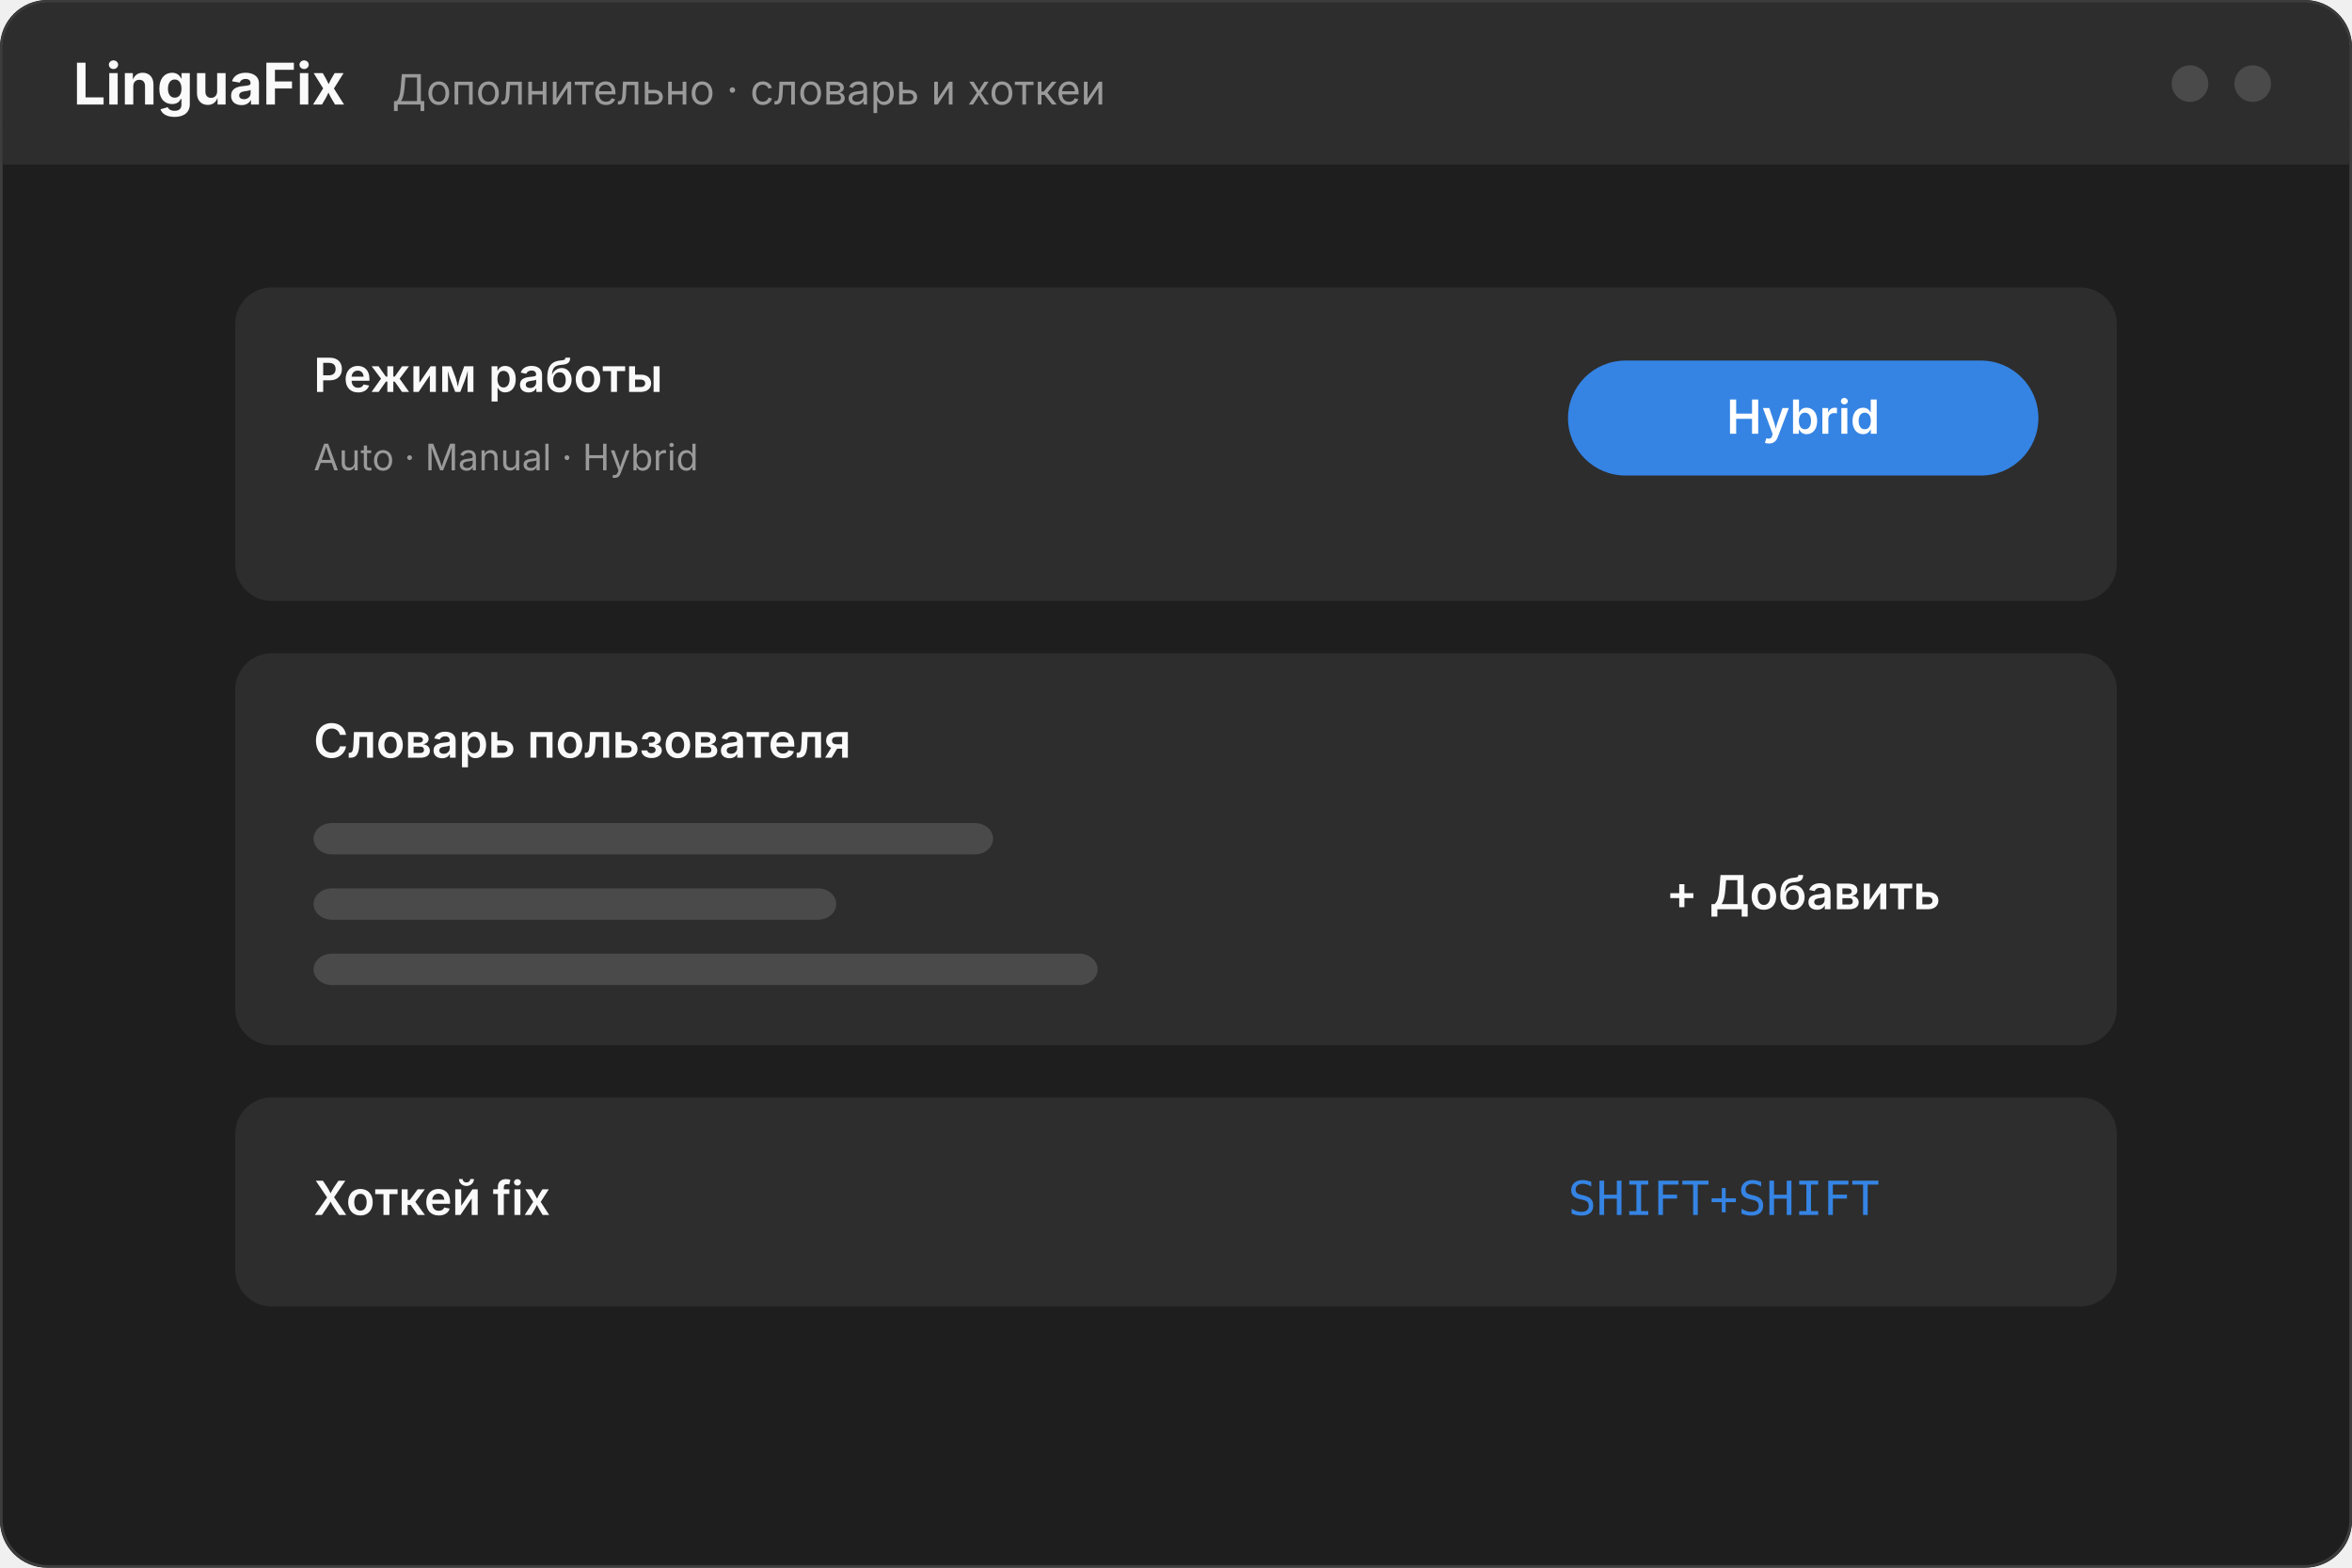
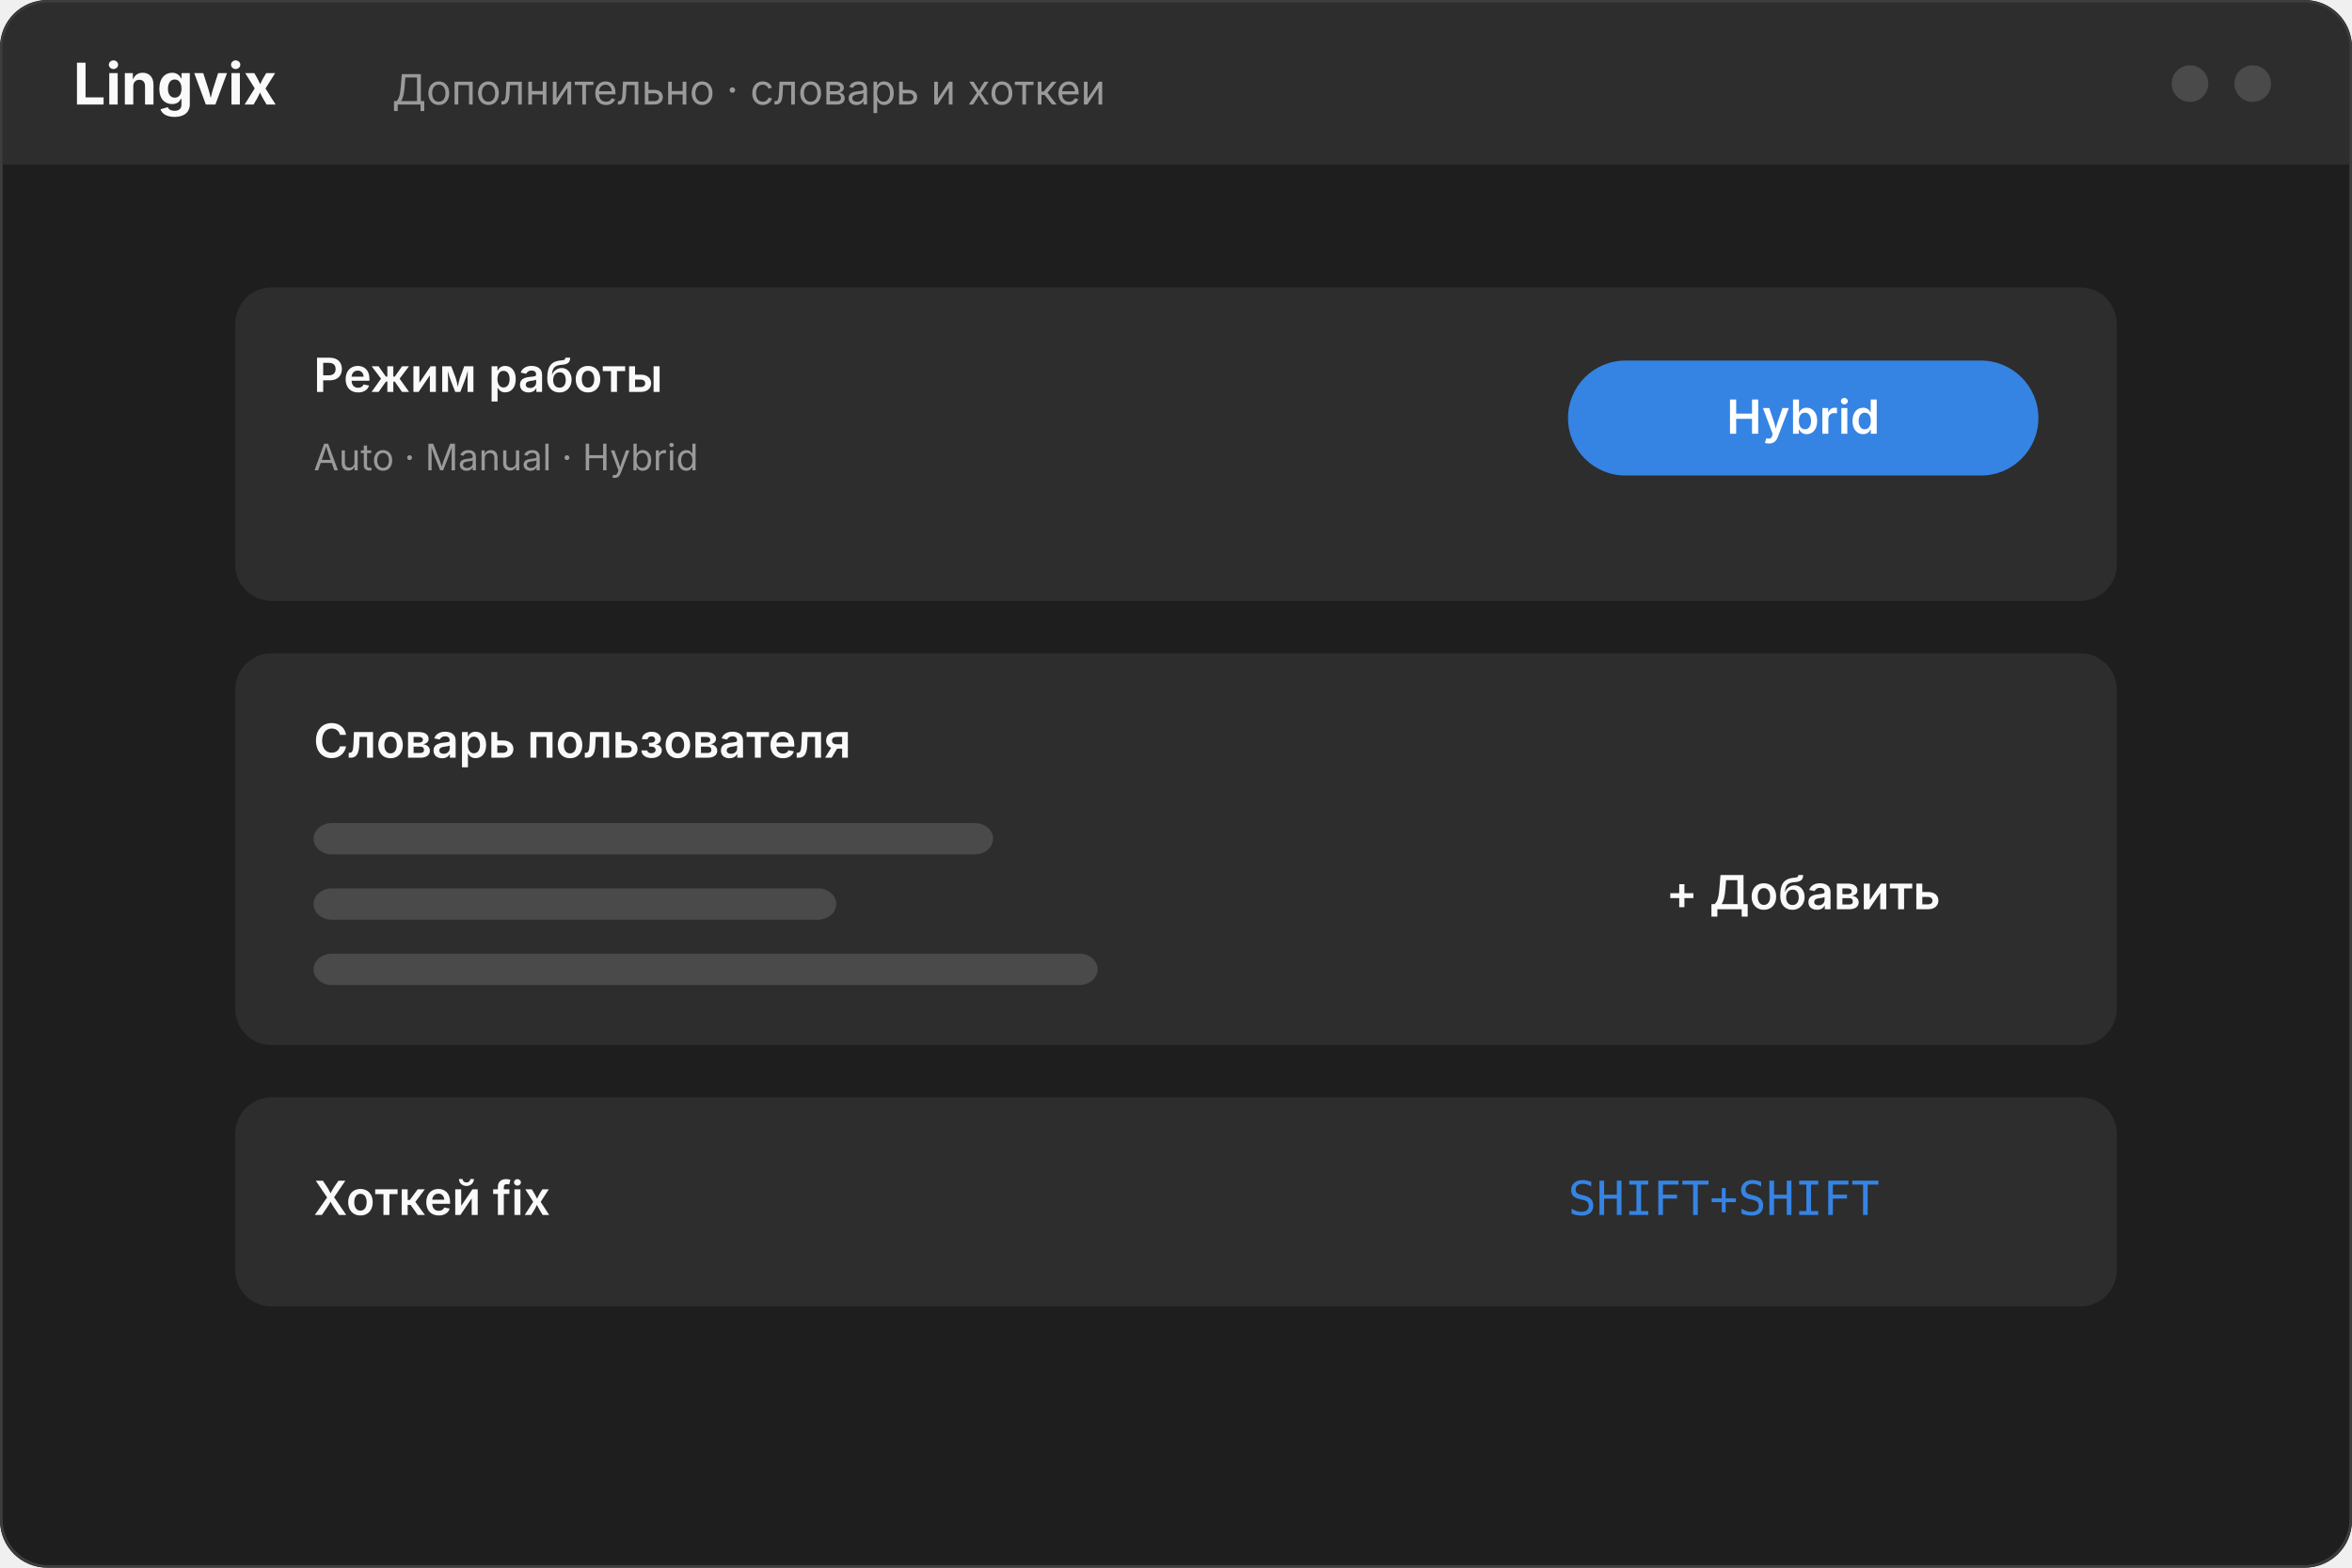
- <svg xmlns="http://www.w3.org/2000/svg" width="900" height="600" viewBox="0 0 900 600" role="img" aria-label="LinguaFix: Дополнительно · словарь и хоткеи (плейсхолдер)">
+ <svg xmlns="http://www.w3.org/2000/svg" width="900" height="600" viewBox="0 0 900 600" role="img" aria-label="Lingvix: Дополнительно · словарь и хоткеи (плейсхолдер)">
  <rect width="900" height="600" rx="18" fill="#1e1e1e" />
  <rect x="0.5" y="0.5" width="899" height="599" rx="18" fill="none" stroke="#3d3d3d" />
  <rect x="1" y="1" width="898" height="62" rx="17" fill="#2d2d2d" />
  <rect x="1" y="46" width="898" height="17" fill="#2d2d2d" />
-   <text x="28" y="40" font-family="Inter, sans-serif" font-size="22" font-weight="700" fill="#fafafa">LinguaFix</text>
+   <text x="28" y="40" font-family="Inter, sans-serif" font-size="22" font-weight="700" fill="#fafafa">Lingvix</text>
  <text x="150" y="40" font-family="Inter, sans-serif" font-size="16" fill="#9a9a9a">Дополнительно · словарь и хоткеи</text>
  <circle cx="862" cy="32" r="7" fill="#4a4a4a" />
  <circle cx="838" cy="32" r="7" fill="#4a4a4a" />
  <rect x="90" y="110" width="720" height="120" rx="14" fill="#2d2d2d" />
  <text x="120" y="150" font-family="Inter, sans-serif" font-size="18" font-weight="600" fill="#fafafa">Режим работы</text>
  <text x="120" y="180" font-family="Inter, sans-serif" font-size="14" fill="#9a9a9a">Auto · Manual · Hybrid</text>
  <rect x="600" y="138" width="180" height="44" rx="22" fill="#3584e4" />
  <text x="690" y="166" text-anchor="middle" font-family="Inter, sans-serif" font-size="18" font-weight="600" fill="#ffffff">Hybrid</text>
  <rect x="90" y="250" width="720" height="150" rx="14" fill="#2d2d2d" />
  <text x="120" y="290" font-family="Inter, sans-serif" font-size="18" font-weight="600" fill="#fafafa">Словарь пользователя</text>
  <rect x="120" y="315" width="260" height="12" rx="7" fill="#4a4a4a" />
  <rect x="120" y="340" width="200" height="12" rx="7" fill="#4a4a4a" />
  <rect x="120" y="365" width="300" height="12" rx="7" fill="#4a4a4a" />
  <rect x="600" y="320" width="180" height="44" rx="22" fill="#2d2d2d" />
  <text x="690" y="348" text-anchor="middle" font-family="Inter, sans-serif" font-size="18" font-weight="600" fill="#fafafa">+ Добавить</text>
  <rect x="90" y="420" width="720" height="80" rx="14" fill="#2d2d2d" />
  <text x="120" y="465" font-family="Inter, sans-serif" font-size="18" font-weight="600" fill="#fafafa">Хоткей fix</text>
  <text x="600" y="465" font-family="JetBrains Mono, monospace" font-size="18" fill="#3584e4">SHIFT+SHIFT</text>
</svg>
